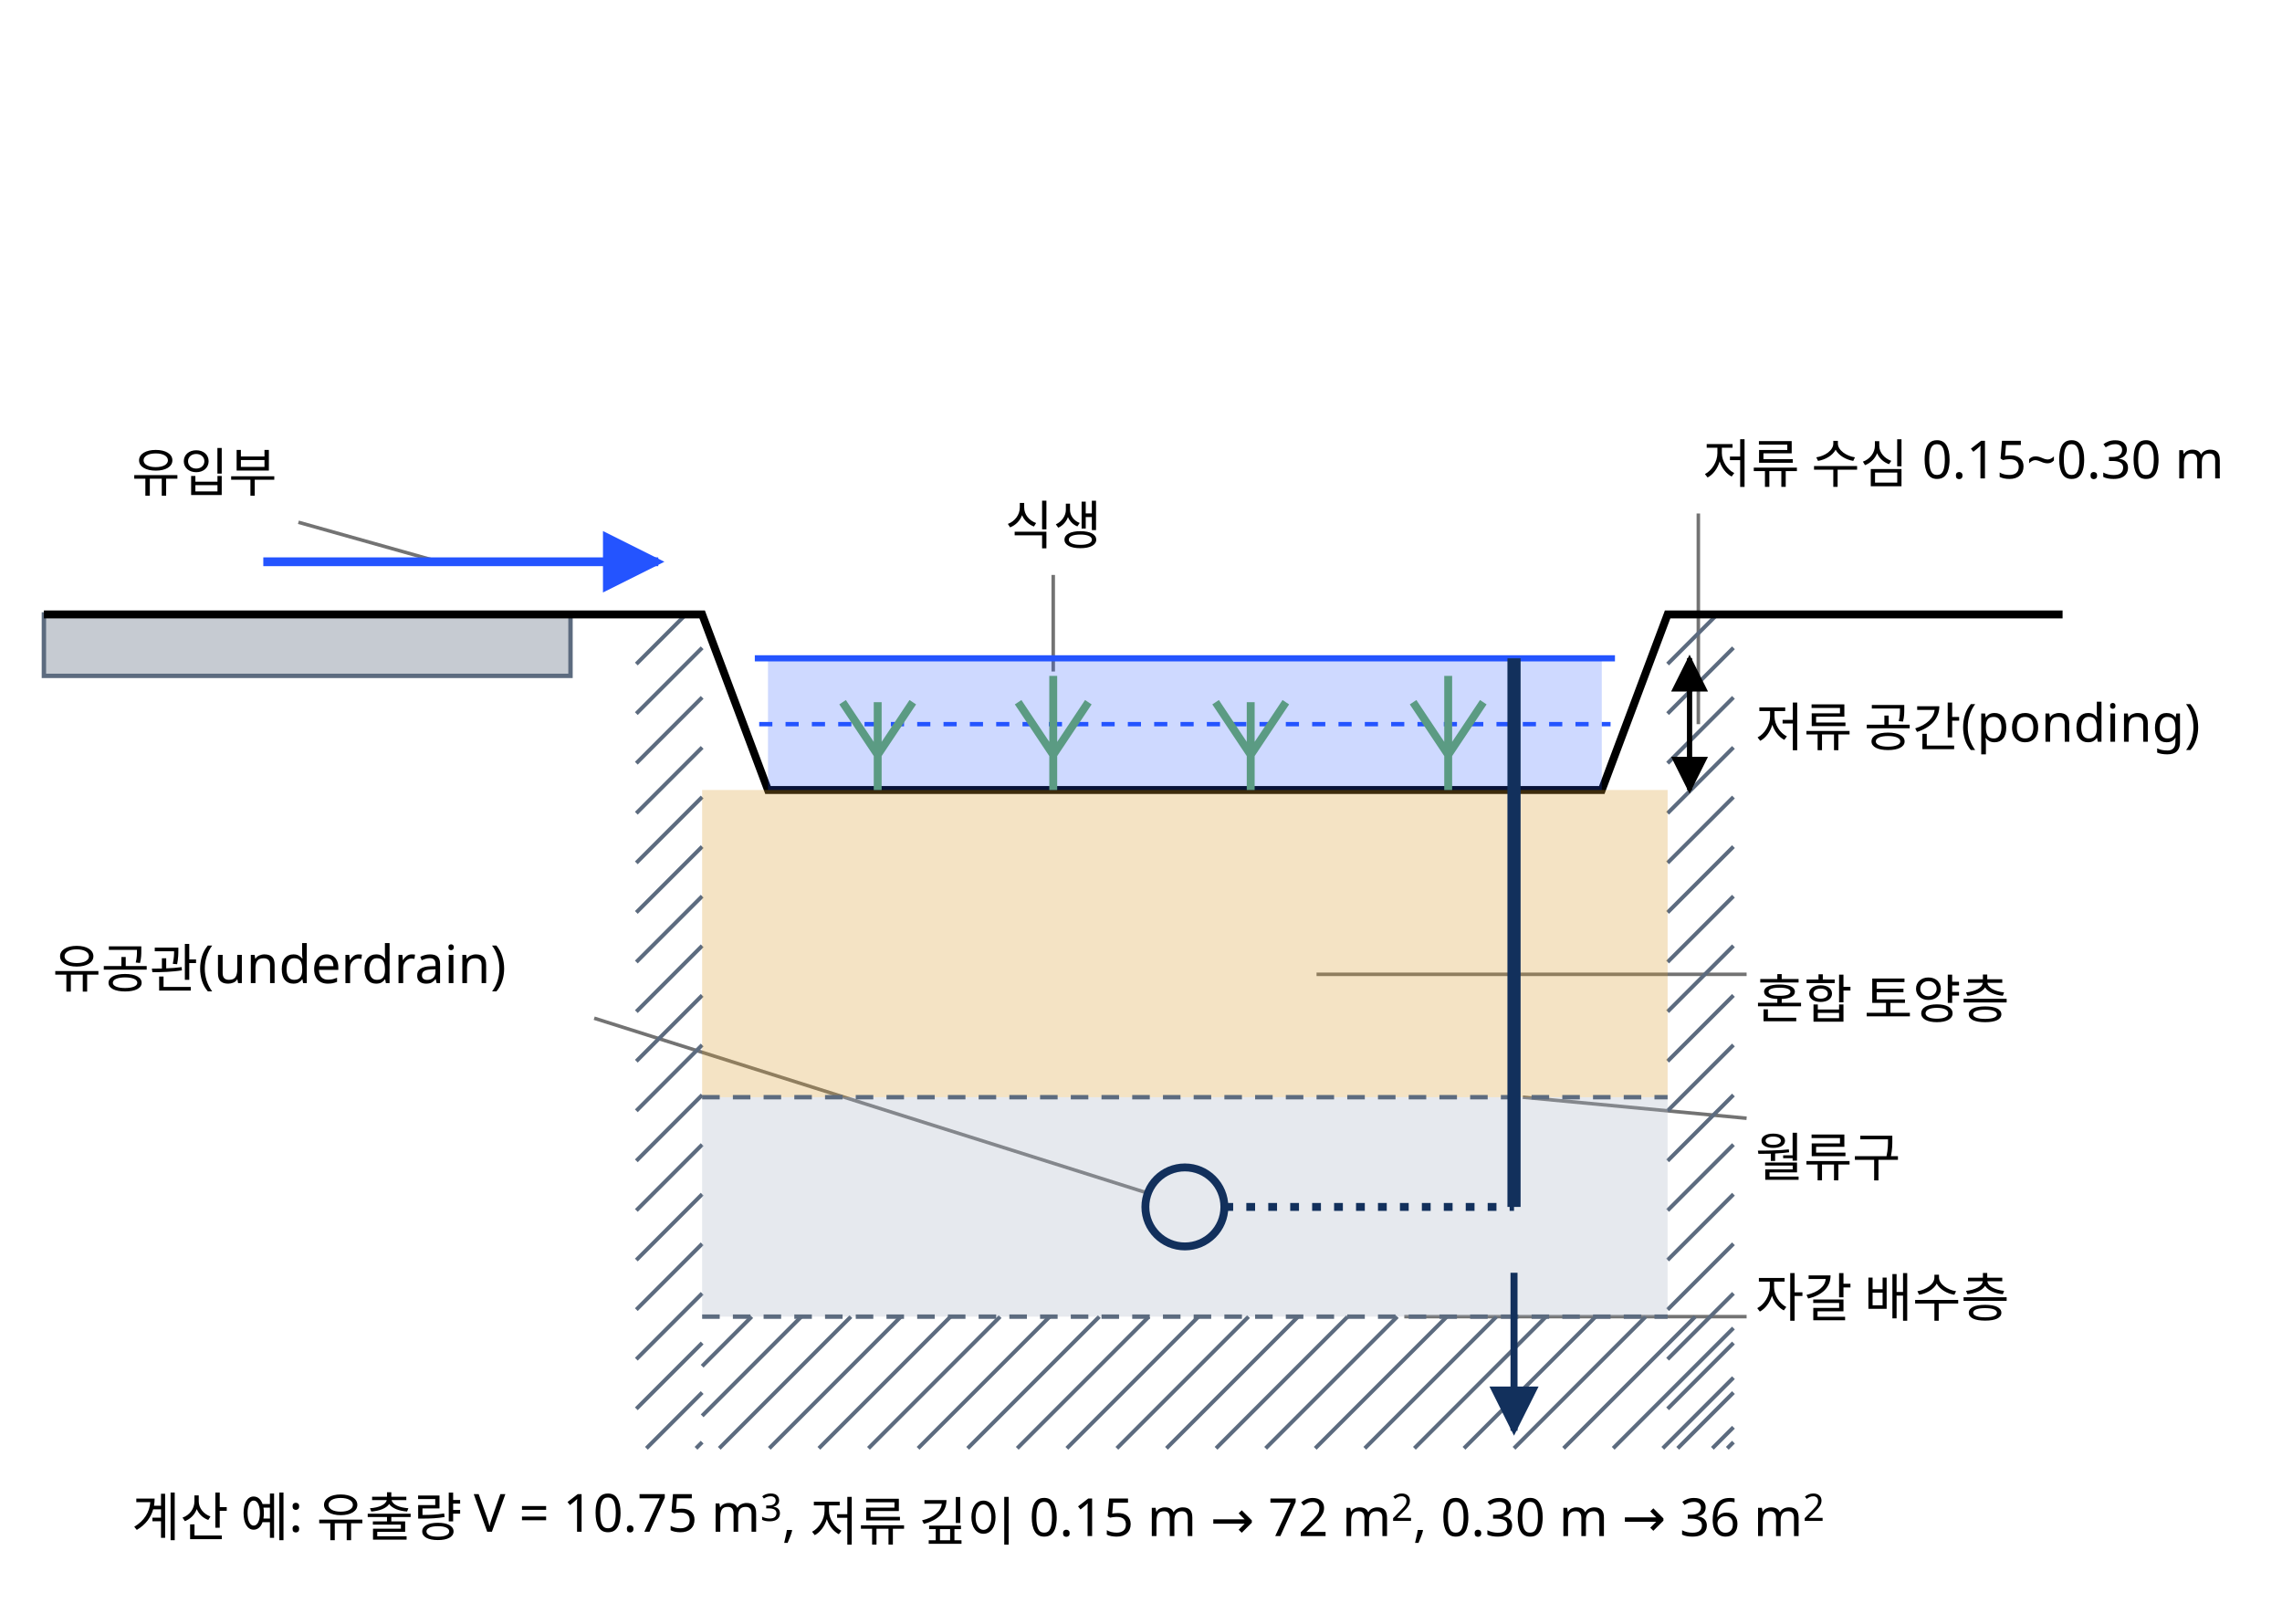
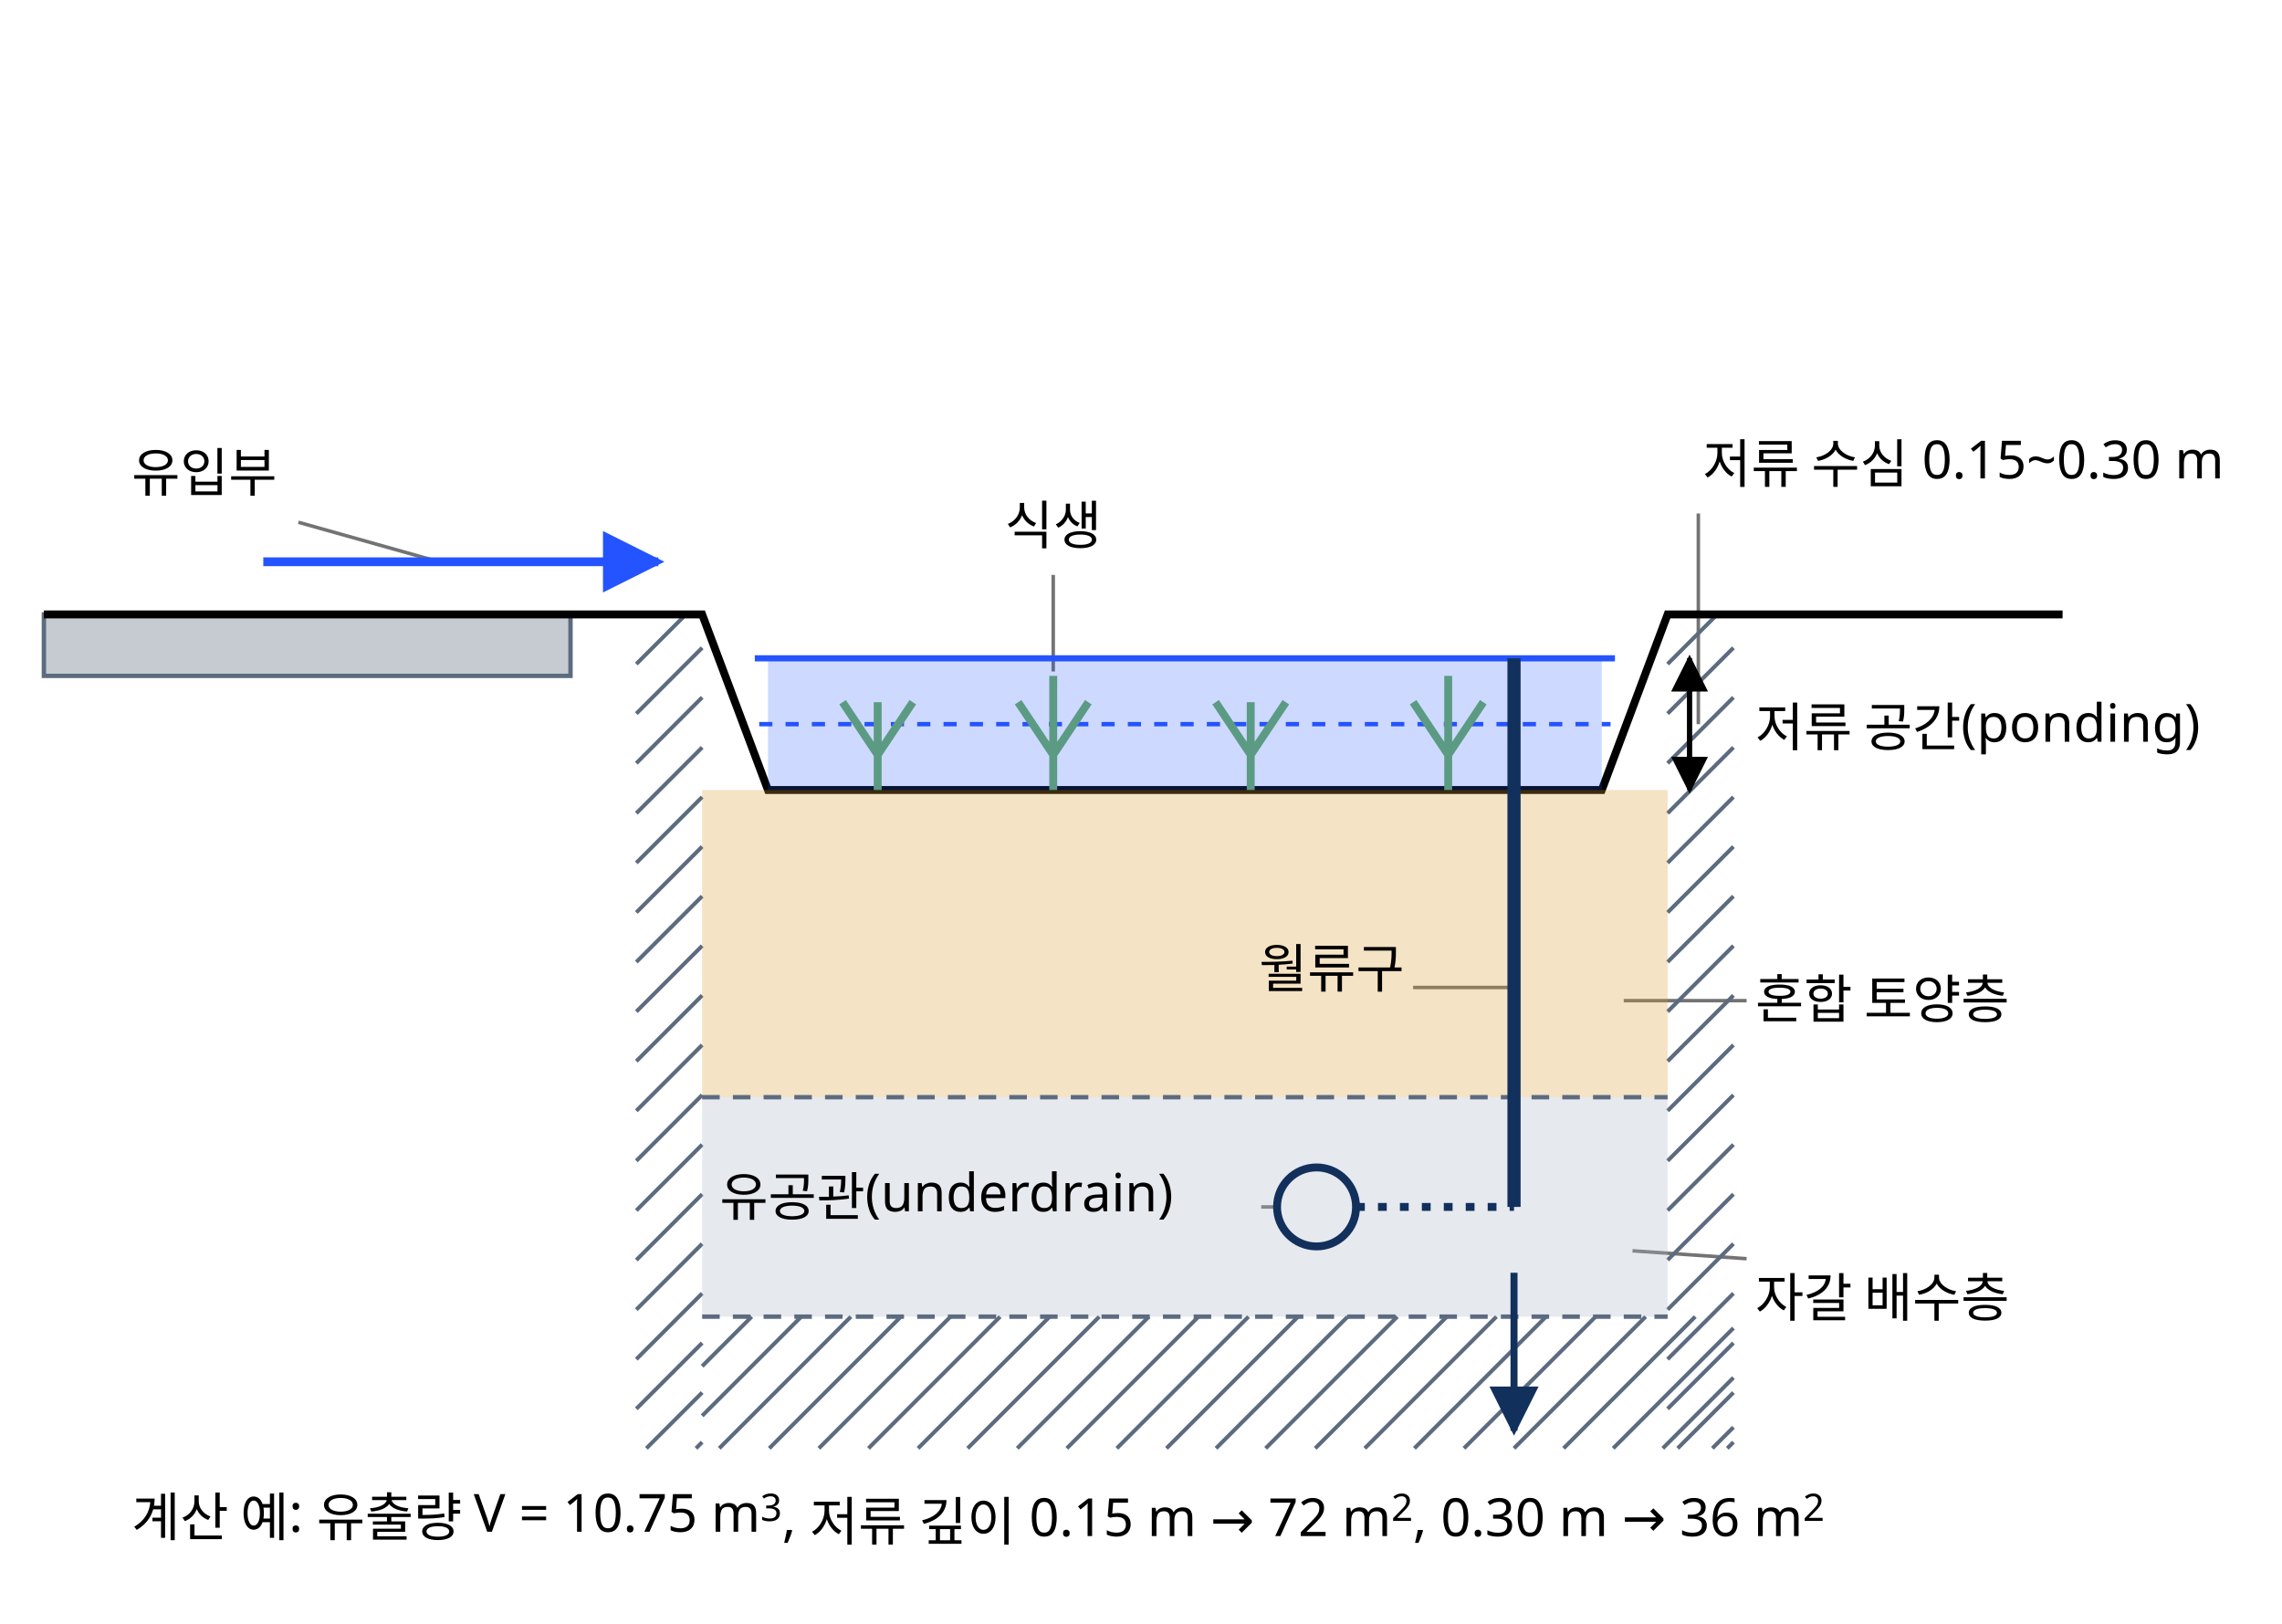
<svg xmlns="http://www.w3.org/2000/svg" class="si si-illus" viewBox="0 0 520 370" style="max-width:520px;color:var(--si-ink,var(--text,#1f2328))" role="img" aria-labelledby="rain-garden-t" font-family="'Pretendard','Noto Sans KR','Apple SD Gothic Neo',sans-serif" font-size="13" fill="currentColor">
  <defs>
    <marker id="rain-garden-ar" viewBox="0 0 10 10" refX="9" refY="5" markerWidth="7" markerHeight="7" orient="auto-start-reverse">
      <path d="M0,0L10,5L0,10z" style="fill:var(--si-navy,#12305c)" />
    </marker>
    <marker id="rain-garden-ar-1" viewBox="0 0 10 10" refX="9" refY="5" markerWidth="7" markerHeight="7" orient="auto-start-reverse">
      <path d="M0,0L10,5L0,10z" style="fill:var(--si-accent,#2454ff)" />
    </marker>
    <marker id="rain-garden-ar-2" viewBox="0 0 10 10" refX="9" refY="5" markerWidth="7" markerHeight="7" orient="auto-start-reverse">
      <path d="M0,0L10,5L0,10z" style="fill:currentColor" />
    </marker>
  </defs>
  <line x1="100" y1="128" x2="68" y2="119" class="si-leader" style="stroke:currentColor" stroke-opacity="0.55" stroke-width="0.8" />
  <line x1="387" y1="165" x2="387" y2="117" class="si-leader" style="stroke:currentColor" stroke-opacity="0.55" stroke-width="0.8" />
  <line x1="240" y1="153" x2="240" y2="131" class="si-leader" style="stroke:currentColor" stroke-opacity="0.55" stroke-width="0.8" />
-   <line x1="300" y1="222" x2="398" y2="222" class="si-leader" style="stroke:currentColor" stroke-opacity="0.55" stroke-width="0.8" />
-   <line x1="320" y1="300" x2="398" y2="300" class="si-leader" style="stroke:currentColor" stroke-opacity="0.55" stroke-width="0.8" />
-   <line x1="262" y1="272" x2="135.4" y2="232" class="si-leader" style="stroke:currentColor" stroke-opacity="0.55" stroke-width="0.8" />
-   <line x1="347" y1="250" x2="398" y2="254.8" class="si-leader" style="stroke:currentColor" stroke-opacity="0.55" stroke-width="0.8" />
+   <line x1="370" y1="228" x2="398" y2="228" class="si-leader" style="stroke:currentColor" stroke-opacity="0.55" stroke-width="0.8" />
+   <line x1="372" y1="285" x2="398" y2="286.8" class="si-leader" style="stroke:currentColor" stroke-opacity="0.55" stroke-width="0.8" />
+   <line x1="291" y1="275" x2="287.4" y2="275" class="si-leader" style="stroke:currentColor" stroke-opacity="0.55" stroke-width="0.8" />
+   <line x1="345" y1="225" x2="322" y2="225" class="si-leader" style="stroke:currentColor" stroke-opacity="0.55" stroke-width="0.8" />
  <rect x="10" y="140" width="120" height="14" style="stroke:var(--si-general,#5c6b7f);fill:var(--si-general,#5c6b7f)" stroke-width="1" fill-opacity="0.35" />
  <path d="M145.0 151.3 L156.3 140.0 M145.0 162.6 L160.0 147.6 M145.0 173.9 L160.0 158.9 M145.0 185.3 L160.0 170.3 M145.0 196.6 L160.0 181.6 M145.0 207.9 L160.0 192.9 M145.0 219.2 L160.0 204.2 M145.0 230.5 L160.0 215.5 M145.0 241.8 L160.0 226.8 M145.0 253.1 L160.0 238.1 M145.0 264.5 L160.0 249.5 M145.0 275.8 L160.0 260.8 M145.0 287.1 L160.0 272.1 M145.0 298.4 L160.0 283.4 M145.0 309.7 L160.0 294.7 M145.0 321.0 L160.0 306.0 M147.3 330.0 L160.0 317.3 M158.6 330.0 L160.0 328.6" style="stroke:var(--si-general,#5c6b7f);fill:none" stroke-width="0.9" />
  <path d="M380.0 151.3 L391.3 140.0 M380.0 162.6 L395.0 147.6 M380.0 173.9 L395.0 158.9 M380.0 185.3 L395.0 170.3 M380.0 196.6 L395.0 181.6 M380.0 207.9 L395.0 192.9 M380.0 219.2 L395.0 204.2 M380.0 230.5 L395.0 215.5 M380.0 241.8 L395.0 226.8 M380.0 253.1 L395.0 238.1 M380.0 264.5 L395.0 249.5 M380.0 275.8 L395.0 260.8 M380.0 287.1 L395.0 272.1 M380.0 298.4 L395.0 283.4 M380.0 309.7 L395.0 294.7 M380.0 321.0 L395.0 306.0 M382.3 330.0 L395.0 317.3 M393.6 330.0 L395.0 328.6" style="stroke:var(--si-general,#5c6b7f);fill:none" stroke-width="0.9" />
  <path d="M160.0 311.3 L171.3 300.0 M160.0 322.6 L182.6 300.0 M163.9 330.0 L193.9 300.0 M175.3 330.0 L205.3 300.0 M186.6 330.0 L216.6 300.0 M197.9 330.0 L227.9 300.0 M209.2 330.0 L239.2 300.0 M220.5 330.0 L250.5 300.0 M231.8 330.0 L261.8 300.0 M243.1 330.0 L273.1 300.0 M254.5 330.0 L284.5 300.0 M265.8 330.0 L295.8 300.0 M277.1 330.0 L307.1 300.0 M288.4 330.0 L318.4 300.0 M299.7 330.0 L329.7 300.0 M311.0 330.0 L341.0 300.0 M322.3 330.0 L352.3 300.0 M333.6 330.0 L363.6 300.0 M345.0 330.0 L375.0 300.0 M356.3 330.0 L386.3 300.0 M367.6 330.0 L395.0 302.6 M378.9 330.0 L395.0 313.9 M390.2 330.0 L395.0 325.2" style="stroke:var(--si-general,#5c6b7f);fill:none" stroke-width="0.9" />
  <path d="M10,140 H160 L175,180 H365 L380,140 H470" style="stroke:currentColor;fill:none" stroke-width="1.8" />
  <rect x="160" y="180" width="220" height="70" style="stroke:none;fill:var(--si-amber-s,#d79a2b)" stroke-width="1.6" fill-opacity="0.28" />
  <rect x="160" y="250" width="220" height="50" style="stroke:none;fill:var(--si-gray-s,#aab6c6)" stroke-width="1.6" fill-opacity="0.3" />
  <path d="M160,250 H380 M160,300 H380" style="stroke:var(--si-general,#5c6b7f);fill:none" stroke-width="1" stroke-dasharray="4 3" />
  <rect x="175" y="150" width="190" height="30" style="stroke:none;fill:var(--si-accent,#2454ff)" stroke-width="1.6" fill-opacity="0.22" />
  <path d="M172,150 H368" style="stroke:var(--si-accent,#2454ff);fill:none" stroke-width="1.4" />
  <path d="M173,165 H367" style="stroke:var(--si-accent,#2454ff);fill:none" stroke-width="1" stroke-dasharray="3 3" />
  <path d="M200,180 V160 M200,172 L192,160 M200,172 L208,160" style="stroke:var(--si-green-s,#5b9b83);fill:none" stroke-width="1.8" />
  <path d="M240,180 V154 M240,172 L232,160 M240,172 L248,160" style="stroke:var(--si-green-s,#5b9b83);fill:none" stroke-width="1.8" />
  <path d="M285,180 V160 M285,172 L277,160 M285,172 L293,160" style="stroke:var(--si-green-s,#5b9b83);fill:none" stroke-width="1.8" />
  <path d="M330,180 V154 M330,172 L322,160 M330,172 L338,160" style="stroke:var(--si-green-s,#5b9b83);fill:none" stroke-width="1.8" />
-   <circle cx="270" cy="275" r="9" style="stroke:var(--si-navy,#12305c);fill:none" stroke-width="1.8" />
-   <path d="M279,275 H345" style="stroke:var(--si-navy,#12305c);fill:none" stroke-width="1.8" stroke-dasharray="2 3" />
+   <circle cx="300" cy="275" r="9" style="stroke:var(--si-navy,#12305c);fill:none" stroke-width="1.8" />
+   <path d="M309,275 H345" style="stroke:var(--si-navy,#12305c);fill:none" stroke-width="1.8" stroke-dasharray="2 3" />
  <path d="M345,150 V275" style="stroke:var(--si-navy,#12305c);fill:none" stroke-width="3" />
  <line x1="345" y1="290" x2="345" y2="326" style="stroke:var(--si-navy,#12305c);fill:none" stroke-width="1.6" marker-end="url(#rain-garden-ar)" />
  <line x1="60" y1="128" x2="150" y2="128" style="stroke:var(--si-accent,#2454ff);fill:none" stroke-width="2" marker-end="url(#rain-garden-ar-1)" />
  <line x1="385" y1="150" x2="385" y2="180" style="stroke:currentColor;fill:none" stroke-width="1.2" marker-end="url(#rain-garden-ar-2)" marker-start="url(#rain-garden-ar-2)" />
  <text x="30" y="112" font-size="12">유입부</text>
  <text x="388" y="110" font-size="12">저류 수심 0.15~0.30 m</text>
  <text x="400" y="170" font-size="12">저류 공간(ponding)</text>
  <text x="240" y="124" text-anchor="middle" font-size="12">식생</text>
  <text x="400" y="232" font-size="12">혼합 토양층</text>
  <text x="400" y="300" font-size="12">자갈 배수층</text>
-   <text x="12" y="225" font-size="12">유공관(underdrain)</text>
-   <text x="400" y="268" font-size="12">월류구</text>
+   <text x="164" y="277" font-size="12">유공관(underdrain)</text>
+   <text x="320" y="225" text-anchor="end" font-size="12">월류구</text>
  <text x="30" y="350" font-size="12">계산 예: 유출량 V = 10.75 m<tspan baseline-shift="super" font-size="72%">3</tspan>, 저류 깊이 0.15 m → 72 m<tspan baseline-shift="super" font-size="72%">2</tspan>, 0.30 m → 36 m<tspan baseline-shift="super" font-size="72%">2</tspan>
  </text>
</svg>
